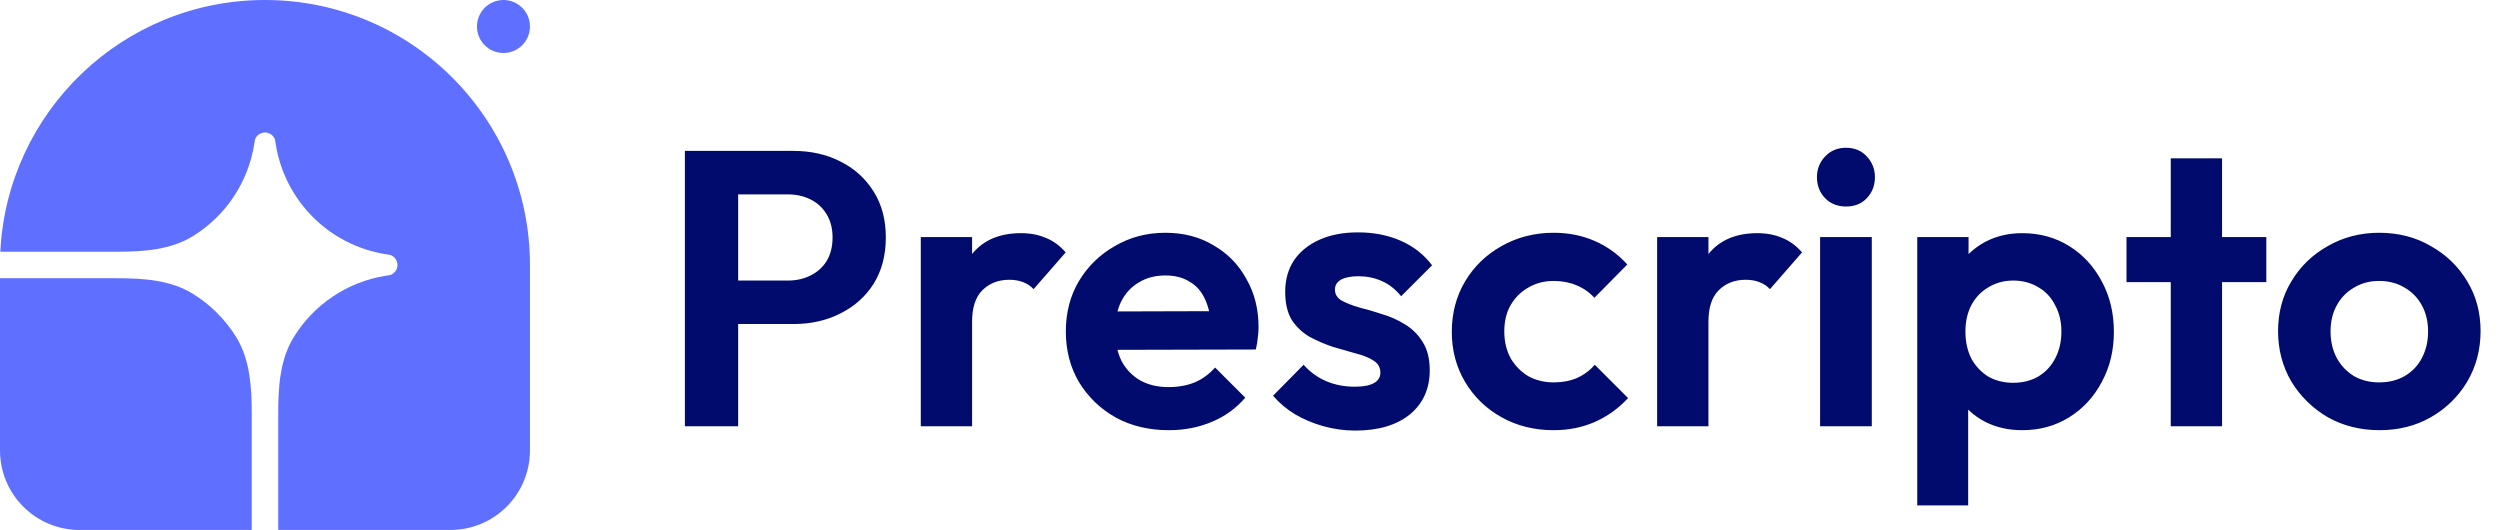
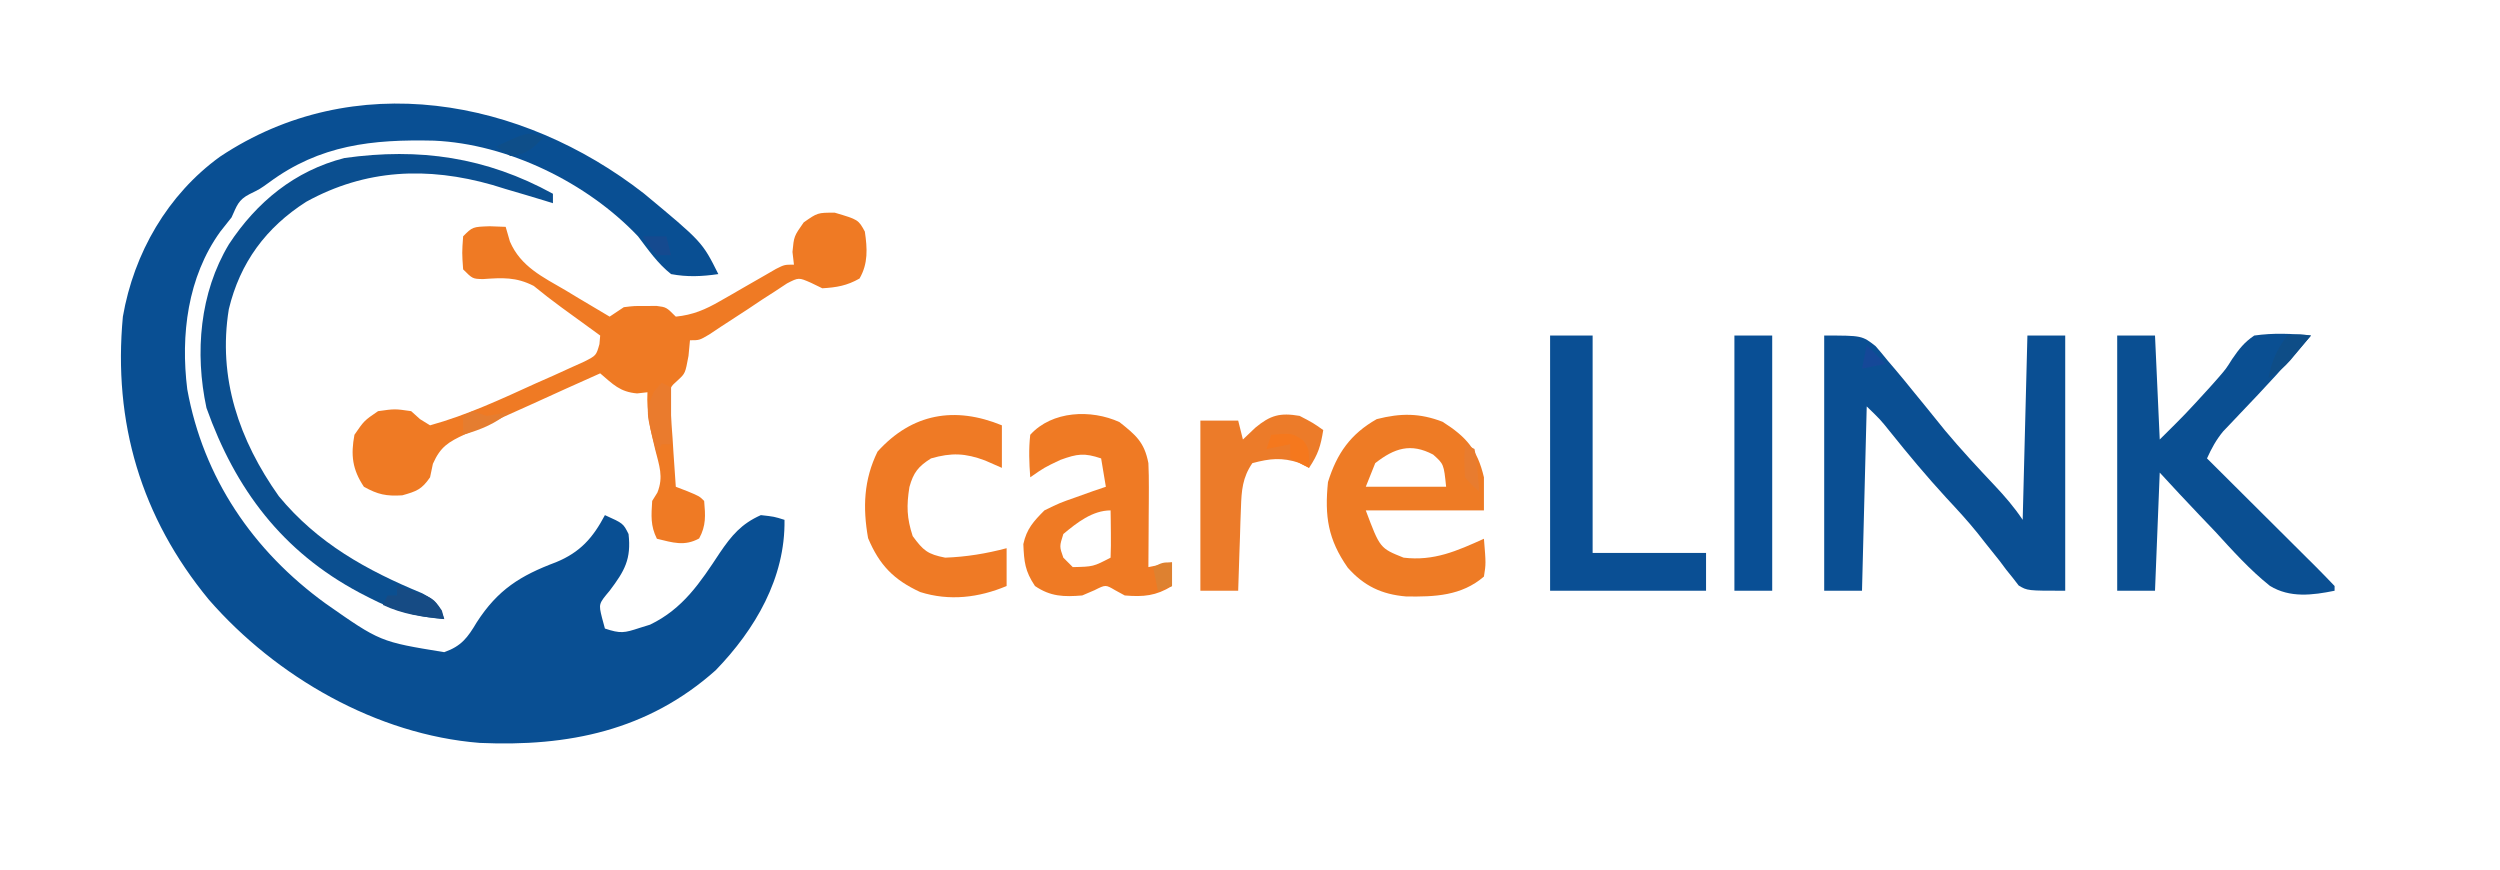
- <svg xmlns="http://www.w3.org/2000/svg" width="217" height="46" viewBox="0 0 217 46" fill="none">
-   <path d="M23 0C35.703 0 46 10.297 46 23V39.1C46 40.93 45.273 42.685 43.979 43.979C42.685 45.273 40.93 46 39.1 46H24.15V35.91C24.15 33.608 24.29 31.223 25.497 29.263C26.362 27.859 27.518 26.657 28.888 25.738C30.258 24.82 31.81 24.208 33.437 23.942L33.878 23.871C34.059 23.808 34.217 23.691 34.328 23.535C34.44 23.379 34.5 23.192 34.5 23C34.5 22.808 34.44 22.621 34.328 22.465C34.217 22.309 34.059 22.192 33.878 22.129L33.437 22.058C31.059 21.67 28.863 20.544 27.159 18.84C25.456 17.137 24.33 14.941 23.942 12.563L23.87 12.122C23.808 11.941 23.691 11.783 23.535 11.671C23.379 11.56 23.192 11.5 23 11.5C22.808 11.5 22.621 11.56 22.465 11.671C22.309 11.783 22.191 11.941 22.129 12.122L22.058 12.563C21.792 14.19 21.18 15.742 20.261 17.111C19.343 18.481 18.141 19.638 16.737 20.502C14.777 21.71 12.392 21.85 10.09 21.85H0.027C0.629 9.682 10.683 0 23 0Z" fill="#5F6FFF" />
-   <path d="M0 24.15H10.09C12.392 24.15 14.777 24.29 16.737 25.498C18.269 26.442 19.558 27.731 20.502 29.263C21.71 31.223 21.85 33.608 21.85 35.91V46H6.9C5.07 46 3.315 45.273 2.021 43.979C0.727 42.685 0 40.93 0 39.1L0 24.15ZM46 2.3C46 2.91 45.758 3.495 45.326 3.926C44.895 4.358 44.31 4.6 43.7 4.6C43.09 4.6 42.505 4.358 42.074 3.926C41.642 3.495 41.4 2.91 41.4 2.3C41.4 1.69 41.642 1.105 42.074 0.674C42.505 0.242 43.09 0 43.7 0C44.31 0 44.895 0.242 45.326 0.674C45.758 1.105 46 1.69 46 2.3Z" fill="#5F6FFF" />
-   <path d="M62.848 28.126V24.352H68.39C69.115 24.352 69.773 24.205 70.362 23.91C70.951 23.615 71.416 23.196 71.756 22.652C72.096 22.085 72.266 21.405 72.266 20.612C72.266 19.841 72.096 19.173 71.756 18.606C71.416 18.039 70.951 17.609 70.362 17.314C69.773 17.019 69.115 16.872 68.39 16.872H62.848V13.098H68.866C70.385 13.098 71.745 13.404 72.946 14.016C74.17 14.628 75.133 15.501 75.836 16.634C76.539 17.745 76.89 19.071 76.89 20.612C76.89 22.153 76.539 23.491 75.836 24.624C75.133 25.735 74.17 26.596 72.946 27.208C71.745 27.82 70.385 28.126 68.866 28.126H62.848ZM59.448 37V13.098H64.072V37H59.448ZM79.923 37V20.578H84.377V37H79.923ZM84.377 27.922L82.643 26.766C82.847 24.749 83.436 23.162 84.411 22.006C85.386 20.827 86.791 20.238 88.627 20.238C89.421 20.238 90.135 20.374 90.769 20.646C91.404 20.895 91.982 21.315 92.503 21.904L89.715 25.1C89.466 24.828 89.16 24.624 88.797 24.488C88.457 24.352 88.061 24.284 87.607 24.284C86.655 24.284 85.873 24.59 85.261 25.202C84.672 25.791 84.377 26.698 84.377 27.922ZM101.457 37.34C99.734 37.34 98.204 36.977 96.867 36.252C95.529 35.504 94.464 34.484 93.671 33.192C92.9 31.9 92.515 30.427 92.515 28.772C92.515 27.14 92.889 25.689 93.637 24.42C94.407 23.128 95.45 22.108 96.765 21.36C98.079 20.589 99.541 20.204 101.151 20.204C102.738 20.204 104.132 20.567 105.333 21.292C106.557 21.995 107.509 22.969 108.189 24.216C108.892 25.44 109.243 26.834 109.243 28.398C109.243 28.693 109.22 28.999 109.175 29.316C109.152 29.611 109.096 29.951 109.005 30.336L95.201 30.37V27.038L106.931 27.004L105.129 28.398C105.084 27.423 104.902 26.607 104.585 25.95C104.29 25.293 103.848 24.794 103.259 24.454C102.692 24.091 101.99 23.91 101.151 23.91C100.267 23.91 99.496 24.114 98.839 24.522C98.181 24.907 97.671 25.463 97.309 26.188C96.969 26.891 96.799 27.729 96.799 28.704C96.799 29.701 96.98 30.574 97.343 31.322C97.728 32.047 98.272 32.614 98.975 33.022C99.677 33.407 100.494 33.6 101.423 33.6C102.262 33.6 103.021 33.464 103.701 33.192C104.381 32.897 104.97 32.467 105.469 31.9L108.087 34.518C107.294 35.447 106.319 36.15 105.163 36.626C104.03 37.102 102.794 37.34 101.457 37.34ZM117.641 37.374C116.712 37.374 115.794 37.249 114.887 37C114.003 36.751 113.187 36.411 112.439 35.98C111.691 35.527 111.045 34.983 110.501 34.348L113.153 31.662C113.72 32.297 114.377 32.773 115.125 33.09C115.873 33.407 116.701 33.566 117.607 33.566C118.333 33.566 118.877 33.464 119.239 33.26C119.625 33.056 119.817 32.75 119.817 32.342C119.817 31.889 119.613 31.537 119.205 31.288C118.82 31.039 118.31 30.835 117.675 30.676C117.041 30.495 116.372 30.302 115.669 30.098C114.989 29.871 114.332 29.588 113.697 29.248C113.063 28.885 112.541 28.398 112.133 27.786C111.748 27.151 111.555 26.335 111.555 25.338C111.555 24.295 111.805 23.389 112.303 22.618C112.825 21.847 113.561 21.247 114.513 20.816C115.465 20.385 116.587 20.17 117.879 20.17C119.239 20.17 120.463 20.408 121.551 20.884C122.662 21.36 123.58 22.074 124.305 23.026L121.619 25.712C121.121 25.1 120.554 24.658 119.919 24.386C119.307 24.114 118.639 23.978 117.913 23.978C117.256 23.978 116.746 24.08 116.383 24.284C116.043 24.488 115.873 24.771 115.873 25.134C115.873 25.542 116.066 25.859 116.451 26.086C116.859 26.313 117.381 26.517 118.015 26.698C118.65 26.857 119.307 27.049 119.987 27.276C120.69 27.48 121.347 27.775 121.959 28.16C122.594 28.545 123.104 29.055 123.489 29.69C123.897 30.325 124.101 31.141 124.101 32.138C124.101 33.747 123.523 35.028 122.367 35.98C121.211 36.909 119.636 37.374 117.641 37.374ZM134.857 37.34C133.179 37.34 131.672 36.966 130.335 36.218C128.997 35.47 127.943 34.45 127.173 33.158C126.402 31.866 126.017 30.415 126.017 28.806C126.017 27.174 126.402 25.712 127.173 24.42C127.943 23.128 128.997 22.108 130.335 21.36C131.695 20.589 133.202 20.204 134.857 20.204C136.149 20.204 137.339 20.442 138.427 20.918C139.515 21.394 140.455 22.074 141.249 22.958L138.393 25.848C137.962 25.372 137.441 25.009 136.829 24.76C136.239 24.511 135.582 24.386 134.857 24.386C134.041 24.386 133.304 24.579 132.647 24.964C132.012 25.327 131.502 25.837 131.117 26.494C130.754 27.129 130.573 27.888 130.573 28.772C130.573 29.633 130.754 30.404 131.117 31.084C131.502 31.741 132.012 32.263 132.647 32.648C133.304 33.011 134.041 33.192 134.857 33.192C135.605 33.192 136.273 33.067 136.863 32.818C137.475 32.546 137.996 32.161 138.427 31.662L141.317 34.552C140.478 35.459 139.515 36.15 138.427 36.626C137.339 37.102 136.149 37.34 134.857 37.34ZM143.839 37V20.578H148.293V37H143.839ZM148.293 27.922L146.559 26.766C146.763 24.749 147.353 23.162 148.327 22.006C149.302 20.827 150.707 20.238 152.543 20.238C153.337 20.238 154.051 20.374 154.685 20.646C155.32 20.895 155.898 21.315 156.419 21.904L153.631 25.1C153.382 24.828 153.076 24.624 152.713 24.488C152.373 24.352 151.977 24.284 151.523 24.284C150.571 24.284 149.789 24.59 149.177 25.202C148.588 25.791 148.293 26.698 148.293 27.922ZM157.984 37V20.578H162.472V37H157.984ZM160.228 17.926C159.502 17.926 158.902 17.688 158.426 17.212C157.95 16.713 157.712 16.101 157.712 15.376C157.712 14.673 157.95 14.073 158.426 13.574C158.902 13.075 159.502 12.826 160.228 12.826C160.976 12.826 161.576 13.075 162.03 13.574C162.506 14.073 162.744 14.673 162.744 15.376C162.744 16.101 162.506 16.713 162.03 17.212C161.576 17.688 160.976 17.926 160.228 17.926ZM175.529 37.34C174.351 37.34 173.285 37.102 172.333 36.626C171.381 36.127 170.622 35.459 170.055 34.62C169.489 33.781 169.183 32.818 169.137 31.73V25.916C169.183 24.828 169.489 23.865 170.055 23.026C170.645 22.165 171.404 21.485 172.333 20.986C173.285 20.487 174.351 20.238 175.529 20.238C177.048 20.238 178.408 20.612 179.609 21.36C180.811 22.108 181.751 23.128 182.431 24.42C183.134 25.712 183.485 27.174 183.485 28.806C183.485 30.415 183.134 31.866 182.431 33.158C181.751 34.45 180.811 35.47 179.609 36.218C178.408 36.966 177.048 37.34 175.529 37.34ZM174.747 33.226C175.563 33.226 176.289 33.045 176.923 32.682C177.558 32.297 178.045 31.775 178.385 31.118C178.748 30.438 178.929 29.656 178.929 28.772C178.929 27.911 178.748 27.151 178.385 26.494C178.045 25.814 177.558 25.293 176.923 24.93C176.289 24.545 175.563 24.352 174.747 24.352C173.954 24.352 173.24 24.545 172.605 24.93C171.971 25.293 171.472 25.814 171.109 26.494C170.769 27.151 170.599 27.911 170.599 28.772C170.599 29.656 170.769 30.438 171.109 31.118C171.472 31.775 171.959 32.297 172.571 32.682C173.206 33.045 173.931 33.226 174.747 33.226ZM166.417 43.868V20.578H170.871V24.896L170.123 28.874L170.837 32.852V43.868H166.417ZM188.421 37V13.744H192.875V37H188.421ZM184.579 24.488V20.578H196.717V24.488H184.579ZM206.542 37.34C204.887 37.34 203.391 36.966 202.054 36.218C200.739 35.447 199.685 34.416 198.892 33.124C198.121 31.809 197.736 30.347 197.736 28.738C197.736 27.129 198.121 25.689 198.892 24.42C199.662 23.128 200.716 22.108 202.054 21.36C203.391 20.589 204.876 20.204 206.508 20.204C208.185 20.204 209.681 20.589 210.996 21.36C212.333 22.108 213.387 23.128 214.158 24.42C214.928 25.689 215.314 27.129 215.314 28.738C215.314 30.347 214.928 31.809 214.158 33.124C213.387 34.416 212.333 35.447 210.996 36.218C209.681 36.966 208.196 37.34 206.542 37.34ZM206.508 33.192C207.346 33.192 208.083 33.011 208.718 32.648C209.375 32.263 209.874 31.741 210.214 31.084C210.576 30.404 210.758 29.633 210.758 28.772C210.758 27.911 210.576 27.151 210.214 26.494C209.851 25.837 209.352 25.327 208.718 24.964C208.083 24.579 207.346 24.386 206.508 24.386C205.692 24.386 204.966 24.579 204.332 24.964C203.697 25.327 203.198 25.837 202.836 26.494C202.473 27.151 202.292 27.911 202.292 28.772C202.292 29.633 202.473 30.404 202.836 31.084C203.198 31.741 203.697 32.263 204.332 32.648C204.966 33.011 205.692 33.192 206.508 33.192Z" fill="#000B6D" />
+ <svg xmlns="http://www.w3.org/2000/svg" version="1.1" width="529" height="184">
+   <path d="M0 0 C12.349 10.261 12.349 10.261 15.75 17.062 C12.298 17.563 9.19 17.714 5.75 17.062 C2.894 14.804 0.943 11.948 -1.25 9.062 C-12.019 -2.296 -28.765 -10.489 -44.438 -11.176 C-57.461 -11.476 -68.554 -10.302 -79.348 -2.305 C-81.25 -0.938 -81.25 -0.938 -83.438 0.137 C-85.866 1.377 -86.114 2.59 -87.25 5.062 C-88.034 6.053 -88.817 7.043 -89.625 8.062 C-96.562 17.668 -98.058 29.962 -96.625 41.438 C-93.238 60.166 -82.71 75.631 -67.375 86.75 C-55.807 94.859 -55.807 94.859 -42.25 97.062 C-38.625 95.786 -37.309 94.001 -35.375 90.75 C-30.918 83.832 -26.144 80.861 -18.586 78.023 C-13.478 75.922 -10.787 72.869 -8.25 68.062 C-4.375 69.812 -4.375 69.812 -3.25 72.062 C-2.646 77.375 -4.078 79.864 -7.25 84.062 C-9.584 86.844 -9.584 86.844 -8.875 89.75 C-8.566 90.895 -8.566 90.895 -8.25 92.062 C-4.924 93.171 -4.15 92.992 -0.938 91.938 C-0.199 91.708 0.54 91.479 1.301 91.242 C8.271 87.885 11.935 82.311 16.049 76.059 C18.533 72.409 20.589 69.91 24.75 68.062 C27.562 68.375 27.562 68.375 29.75 69.062 C29.948 81.342 23.548 92.247 15.199 100.879 C0.819 113.7 -16.055 117.091 -34.727 116.262 C-56.542 114.535 -77.792 102.307 -92.051 85.957 C-106.435 68.513 -112.344 48.422 -110.25 26.062 C-107.918 12.611 -100.788 0.246 -89.715 -7.773 C-61.4 -26.65 -25.97 -20.221 0 0 Z " fill="#094F93" transform="translate(136.25,40.9375)" />
+   <path d="M0 0 C4.993 1.479 4.993 1.479 6.375 4 C6.904 7.567 7.092 10.765 5.25 13.938 C2.582 15.449 0.433 15.817 -2.625 16 C-3.804 15.429 -3.804 15.429 -5.007 14.846 C-7.618 13.697 -7.618 13.697 -10.089 14.966 C-10.929 15.521 -11.77 16.077 -12.637 16.648 C-13.559 17.241 -14.481 17.834 -15.432 18.445 C-16.382 19.082 -17.333 19.719 -18.312 20.375 C-20.21 21.615 -22.11 22.853 -24.012 24.086 C-24.849 24.643 -25.687 25.201 -26.55 25.775 C-28.625 27 -28.625 27 -30.625 27 C-30.728 28.093 -30.831 29.186 -30.938 30.312 C-31.625 34 -31.625 34 -33.163 35.425 C-34.845 36.923 -34.845 36.923 -34.874 39.268 C-34.816 40.132 -34.759 40.996 -34.699 41.887 C-34.644 42.825 -34.59 43.762 -34.533 44.729 C-34.46 45.705 -34.388 46.681 -34.312 47.688 C-34.221 49.17 -34.221 49.17 -34.127 50.682 C-33.974 53.122 -33.806 55.561 -33.625 58 C-32.821 58.309 -32.016 58.619 -31.188 58.938 C-28.625 60 -28.625 60 -27.625 61 C-27.359 64.058 -27.191 66.208 -28.688 68.938 C-31.806 70.648 -34.281 69.805 -37.625 69 C-39.015 66.22 -38.81 64.081 -38.625 61 C-38.263 60.419 -37.901 59.837 -37.527 59.238 C-36.176 55.886 -37.137 53.52 -38 50.062 C-39.017 45.926 -39.836 42.268 -39.625 38 C-40.347 38.083 -41.069 38.165 -41.812 38.25 C-45.461 37.926 -46.891 36.334 -49.625 34 C-54.443 36.142 -59.247 38.311 -64.042 40.506 C-65.674 41.249 -67.309 41.984 -68.948 42.711 C-71.305 43.759 -73.649 44.834 -75.992 45.914 C-76.726 46.233 -77.459 46.552 -78.215 46.881 C-81.766 48.55 -83.401 49.497 -85.024 53.142 C-85.222 54.085 -85.421 55.028 -85.625 56 C-87.397 58.569 -88.455 58.952 -91.5 59.812 C-94.91 60.017 -96.657 59.649 -99.625 58 C-102.085 54.311 -102.425 51.282 -101.625 47 C-99.562 44 -99.562 44 -96.625 42 C-93.062 41.5 -93.062 41.5 -89.625 42 C-89.006 42.557 -88.388 43.114 -87.75 43.688 C-87.049 44.121 -86.347 44.554 -85.625 45 C-77.802 42.839 -70.495 39.424 -63.125 36.062 C-61.934 35.537 -60.743 35.012 -59.516 34.471 C-58.386 33.956 -57.257 33.441 -56.094 32.91 C-55.067 32.447 -54.04 31.985 -52.982 31.508 C-50.465 30.225 -50.465 30.225 -49.783 27.818 C-49.731 27.218 -49.679 26.618 -49.625 26 C-52.348 24.004 -55.075 22.017 -57.816 20.047 C-59.817 18.589 -61.77 17.065 -63.688 15.5 C-67.442 13.583 -70.306 13.766 -74.453 14.055 C-76.625 14 -76.625 14 -78.625 12 C-78.875 8.5 -78.875 8.5 -78.625 5 C-76.625 3 -76.625 3 -73 2.875 C-71.329 2.937 -71.329 2.937 -69.625 3 C-69.182 4.533 -69.182 4.533 -68.73 6.098 C-66.448 11.424 -61.76 13.626 -56.938 16.438 C-56.045 16.978 -55.152 17.519 -54.232 18.076 C-52.039 19.401 -49.838 20.708 -47.625 22 C-46.635 21.34 -45.645 20.68 -44.625 20 C-42.434 19.734 -42.434 19.734 -40.062 19.75 C-38.885 19.742 -38.885 19.742 -37.684 19.734 C-35.625 20 -35.625 20 -33.625 22 C-30.038 21.646 -27.364 20.505 -24.27 18.715 C-23.483 18.267 -22.696 17.819 -21.885 17.357 C-21.077 16.889 -20.27 16.42 -19.438 15.938 C-17.821 15.005 -16.203 14.077 -14.582 13.152 C-13.87 12.74 -13.158 12.327 -12.425 11.902 C-10.625 11 -10.625 11 -8.625 11 C-8.728 10.113 -8.831 9.226 -8.938 8.312 C-8.625 5 -8.625 5 -6.562 2.062 C-3.625 0 -3.625 0 0 0 Z " fill="#EF7A24" transform="translate(176.625,45)" />
+   <path d="M0 0 C8 0 8 0 10.871 2.238 C11.75 3.243 12.605 4.269 13.438 5.312 C13.904 5.857 14.37 6.402 14.85 6.963 C16.259 8.622 17.633 10.306 19 12 C19.753 12.92 20.506 13.841 21.281 14.789 C22.724 16.562 24.162 18.339 25.594 20.121 C28.925 24.107 32.453 27.895 36.015 31.674 C38.236 34.038 40.196 36.293 42 39 C42.33 26.13 42.66 13.26 43 0 C45.64 0 48.28 0 51 0 C51 17.82 51 35.64 51 54 C43 54 43 54 41.149 52.889 C40.553 52.115 40.553 52.115 39.945 51.324 C39.481 50.749 39.017 50.174 38.538 49.581 C38.072 48.956 37.606 48.331 37.125 47.688 C36.092 46.392 35.056 45.098 34.02 43.805 C33.512 43.159 33.005 42.512 32.483 41.847 C30.373 39.219 28.11 36.778 25.812 34.312 C21.657 29.788 17.75 25.107 13.91 20.312 C11.903 17.808 11.903 17.808 9 15 C8.67 27.87 8.34 40.74 8 54 C5.36 54 2.72 54 0 54 C0 36.18 0 18.36 0 0 Z " fill="#0A4F93" transform="translate(386,71)" />
+   <path d="M0 0 C2.64 0 5.28 0 8 0 C8.33 7.26 8.66 14.52 9 22 C14.442 16.612 14.442 16.612 19.562 11 C20.148 10.34 20.733 9.68 21.336 9 C23.025 7.047 23.025 7.047 24.352 4.938 C25.797 2.841 26.884 1.433 29 0 C33.067 -0.579 36.923 -0.416 41 0 C36.149 5.752 31.067 11.23 25.859 16.658 C24.962 17.607 24.962 17.607 24.047 18.574 C23.509 19.137 22.971 19.7 22.417 20.28 C20.927 22.089 19.965 23.872 19 26 C19.818 26.813 20.636 27.625 21.479 28.463 C24.5 31.466 27.518 34.473 30.536 37.481 C31.844 38.784 33.154 40.087 34.464 41.389 C36.343 43.256 38.219 45.126 40.094 46.996 C40.98 47.874 40.98 47.874 41.883 48.77 C43.275 50.161 44.64 51.578 46 53 C46 53.33 46 53.66 46 54 C41.337 54.949 36.559 55.563 32.321 52.975 C28.053 49.575 24.423 45.516 20.75 41.5 C19.603 40.293 18.453 39.088 17.301 37.887 C14.493 34.958 11.753 31.983 9 29 C8.67 37.25 8.34 45.5 8 54 C5.36 54 2.72 54 0 54 C0 36.18 0 18.36 0 0 Z " fill="#0A4F92" transform="translate(448,71)" />
+   <path d="M0 0 C5.031 3.201 7.367 5.87 8.75 11.75 C8.75 14.06 8.75 16.37 8.75 18.75 C0.5 18.75 -7.75 18.75 -16.25 18.75 C-13.25 26.75 -13.25 26.75 -8.25 28.75 C-1.832 29.52 3.021 27.332 8.75 24.75 C9.184 30.041 9.184 30.041 8.75 32.75 C3.985 36.853 -1.674 37.05 -7.719 36.961 C-12.891 36.53 -16.654 34.72 -20.062 30.875 C-24.262 24.875 -24.975 19.984 -24.25 12.75 C-22.367 6.705 -19.499 2.594 -13.938 -0.562 C-8.859 -1.862 -4.833 -1.859 0 0 Z M-14.25 8.75 C-14.91 10.4 -15.57 12.05 -16.25 13.75 C-10.64 13.75 -5.03 13.75 0.75 13.75 C0.258 8.95 0.258 8.95 -2 6.938 C-6.718 4.447 -10.171 5.553 -14.25 8.75 Z " fill="#EE7B25" transform="translate(305.25,89.25)" />
+   <path d="M0 0 C0 0.66 0 1.32 0 2 C-0.583 1.818 -1.165 1.636 -1.766 1.449 C-4.504 0.61 -7.251 -0.196 -10 -1 C-10.927 -1.286 -11.854 -1.572 -12.809 -1.867 C-26.551 -5.783 -39.642 -5.226 -52.188 1.688 C-60.706 7.117 -66.217 14.567 -68.582 24.426 C-70.946 38.984 -66.401 52.138 -58 64 C-49.798 73.938 -39.419 79.688 -27.652 84.543 C-24.815 86.101 -24.037 86.992 -23 90 C-28.998 89.52 -33.487 88.262 -38.812 85.5 C-39.506 85.143 -40.2 84.787 -40.914 84.419 C-57.247 75.73 -67.177 62.55 -73.312 45.312 C-75.816 33.636 -74.739 20.962 -68.562 10.688 C-62.704 1.774 -54.637 -4.874 -44.117 -7.562 C-28.236 -9.791 -14.125 -7.755 0 0 Z " fill="#0B4F90" transform="translate(117,41)" />
+   <path d="M0 0 C2.97 0 5.94 0 9 0 C9 15.18 9 30.36 9 46 C16.92 46 24.84 46 33 46 C33 48.64 33 51.28 33 54 C22.11 54 11.22 54 0 54 C0 36.18 0 18.36 0 0 Z " fill="#0A4F94" transform="translate(328,71)" />
+   <path d="M0 0 C3.486 2.768 5.272 4.246 6.125 8.688 C6.205 10.42 6.233 12.156 6.223 13.891 C6.219 14.87 6.216 15.85 6.213 16.859 C6.205 17.875 6.196 18.891 6.188 19.938 C6.183 20.969 6.178 22 6.174 23.062 C6.162 25.604 6.146 28.146 6.125 30.688 C7.775 30.358 9.425 30.027 11.125 29.688 C11.125 31.337 11.125 32.987 11.125 34.688 C7.713 36.787 5.095 37.018 1.125 36.688 C0.444 36.316 -0.236 35.945 -0.938 35.562 C-2.927 34.391 -2.927 34.391 -5.25 35.562 C-6.116 35.934 -6.982 36.305 -7.875 36.688 C-11.8 37.008 -14.573 36.928 -17.875 34.688 C-20.003 31.495 -20.174 29.583 -20.336 25.82 C-19.639 22.593 -18.188 21.019 -15.875 18.688 C-12.641 17.105 -12.641 17.105 -9.125 15.875 C-7.955 15.456 -6.784 15.037 -5.578 14.605 C-4.686 14.303 -3.794 14 -2.875 13.688 C-3.205 11.707 -3.535 9.727 -3.875 7.688 C-7.448 6.496 -8.875 6.687 -12.5 8 C-15.889 9.607 -15.889 9.607 -18.875 11.688 C-19.104 8.654 -19.224 5.714 -18.875 2.688 C-14.252 -2.414 -5.991 -2.735 0 0 Z M-11.875 23.688 C-12.71 26.32 -12.71 26.32 -11.875 28.688 C-11.215 29.348 -10.555 30.008 -9.875 30.688 C-5.533 30.591 -5.533 30.591 -1.875 28.688 C-1.803 27.001 -1.791 25.312 -1.812 23.625 C-1.826 22.246 -1.826 22.246 -1.84 20.84 C-1.851 20.13 -1.863 19.419 -1.875 18.688 C-5.696 18.688 -9.019 21.299 -11.875 23.688 Z " fill="#EF7A24" transform="translate(236.875,89.3125)" />
+   <path d="M0 0 C0 2.97 0 5.94 0 9 C-1.176 8.484 -2.351 7.969 -3.562 7.438 C-7.73 5.888 -10.647 5.744 -15 7 C-17.691 8.699 -18.72 9.985 -19.566 13.055 C-20.198 17.002 -20.132 19.598 -18.875 23.438 C-16.637 26.496 -15.713 27.274 -12 28 C-7.55 27.841 -3.3 27.141 1 26 C1 28.64 1 31.28 1 34 C-4.886 36.478 -11.131 37.225 -17.281 35.277 C-22.853 32.71 -25.911 29.592 -28.312 23.875 C-29.46 17.405 -29.232 11.509 -26.312 5.562 C-18.992 -2.549 -9.944 -4.08 0 0 Z " fill="#EF7A25" transform="translate(212,90)" />
+   <path d="M0 0 C2.64 0 5.28 0 8 0 C8 17.82 8 35.64 8 54 C5.36 54 2.72 54 0 54 C0 36.18 0 18.36 0 0 Z " fill="#094F95" transform="translate(367,71)" />
+   <path d="M0 0 C2.875 1.5 2.875 1.5 5 3 C4.453 6.375 3.945 8.082 2 11 C1.319 10.649 0.639 10.299 -0.062 9.938 C-3.807 8.742 -6.218 9.001 -10 10 C-12.096 13.045 -12.293 15.788 -12.414 19.422 C-12.472 20.959 -12.472 20.959 -12.531 22.527 C-12.578 24.123 -12.578 24.123 -12.625 25.75 C-12.683 27.368 -12.683 27.368 -12.742 29.02 C-12.836 31.68 -12.922 34.339 -13 37 C-15.64 37 -18.28 37 -21 37 C-21 25.12 -21 13.24 -21 1 C-18.36 1 -15.72 1 -13 1 C-12.67 2.32 -12.34 3.64 -12 5 C-11.134 4.175 -10.268 3.35 -9.375 2.5 C-6.194 -0.135 -4.182 -0.712 0 0 Z " fill="#EC7B29" transform="translate(275,88)" />
+   <path d="M0 0 C7.527 2.311 7.527 2.311 9.5 5.188 C9.665 5.786 9.83 6.384 10 7 C5.286 6.521 1.334 6.032 -3 4 C-2.67 3.34 -2.34 2.68 -2 2 C-1.34 2 -0.68 2 0 2 C0 1.34 0 0.68 0 0 Z " fill="#164B84" transform="translate(84,124)" />
+   <path d="M0 0 C0.66 0.33 1.32 0.66 2 1 C2 4.96 2 8.92 2 13 C1.34 13 0.68 13 0 13 C-0.33 13.66 -0.66 14.32 -1 15 C-3.433 5.985 -3.433 5.985 -1.625 1.875 C-1.089 1.256 -0.552 0.637 0 0 Z " fill="#EA7B2D" transform="translate(140,81)" />
+   <path d="M0 0 C4.474 -0.363 4.474 -0.363 6.812 1.25 C8 3 8 3 8 7 C6.68 6.34 5.36 5.68 4 5 C4 4.01 4 3.02 4 2 C2.35 2.33 0.7 2.66 -1 3 C-0.67 2.01 -0.34 1.02 0 0 Z " fill="#F5781D" transform="translate(269,92)" />
+   <path d="M0 0 C2.688 -0.312 2.688 -0.312 5 0 C4.067 1.129 3.129 2.253 2.188 3.375 C1.665 4.001 1.143 4.628 0.605 5.273 C-1 7 -1 7 -4 9 C-3.352 5.5 -2.193 2.819 0 0 Z " fill="#0E4D87" transform="translate(484,71)" />
+   <path d="M0 0 C0.99 0.33 1.98 0.66 3 1 C5.638 0.606 5.638 0.606 8 0 C4.875 2.645 1.912 3.844 -2 5 C-2 3.68 -2 2.36 -2 1 C-1.34 0.67 -0.68 0.34 0 0 Z " fill="#E57D30" transform="translate(100,87)" />
+   <path d="M0 0 C0.99 0.495 0.99 0.495 2 1 C2.414 3.066 2.414 3.066 2.625 5.562 C2.7 6.389 2.775 7.215 2.852 8.066 C2.925 9.024 2.925 9.024 3 10 C1.512 8.73 1.512 8.73 0 7 C-0.188 3.312 -0.188 3.312 0 0 Z " fill="#E87C2F" transform="translate(310,94)" />
+   <path d="M0 0 C-2.141 2.463 -3.699 3.691 -7 4 C-7.99 3.34 -8.98 2.68 -10 2 C-3.375 -1.125 -3.375 -1.125 0 0 Z " fill="#0E4E89" transform="translate(115,29)" />
+   <path d="M0 0 C0 1.65 0 3.3 0 5 C-0.99 5.33 -1.98 5.66 -3 6 C-3.33 4.35 -3.66 2.7 -4 1 C-2 0 -2 0 0 0 Z " fill="#DE8130" transform="translate(248,119)" />
+   <path d="M0 0 C1.32 1.32 2.64 2.64 4 4 C2.35 4.33 0.7 4.66 -1 5 C-0.67 3.35 -0.34 1.7 0 0 Z " fill="#154898" transform="translate(395,73)" />
+   <path d="M0 0 C1.65 0 3.3 0 5 0 C5.33 1.32 5.66 2.64 6 4 C5.01 4 4.02 4 3 4 C1.312 2 1.312 2 0 0 Z " fill="#154A8F" transform="translate(136,50)" />
</svg>
